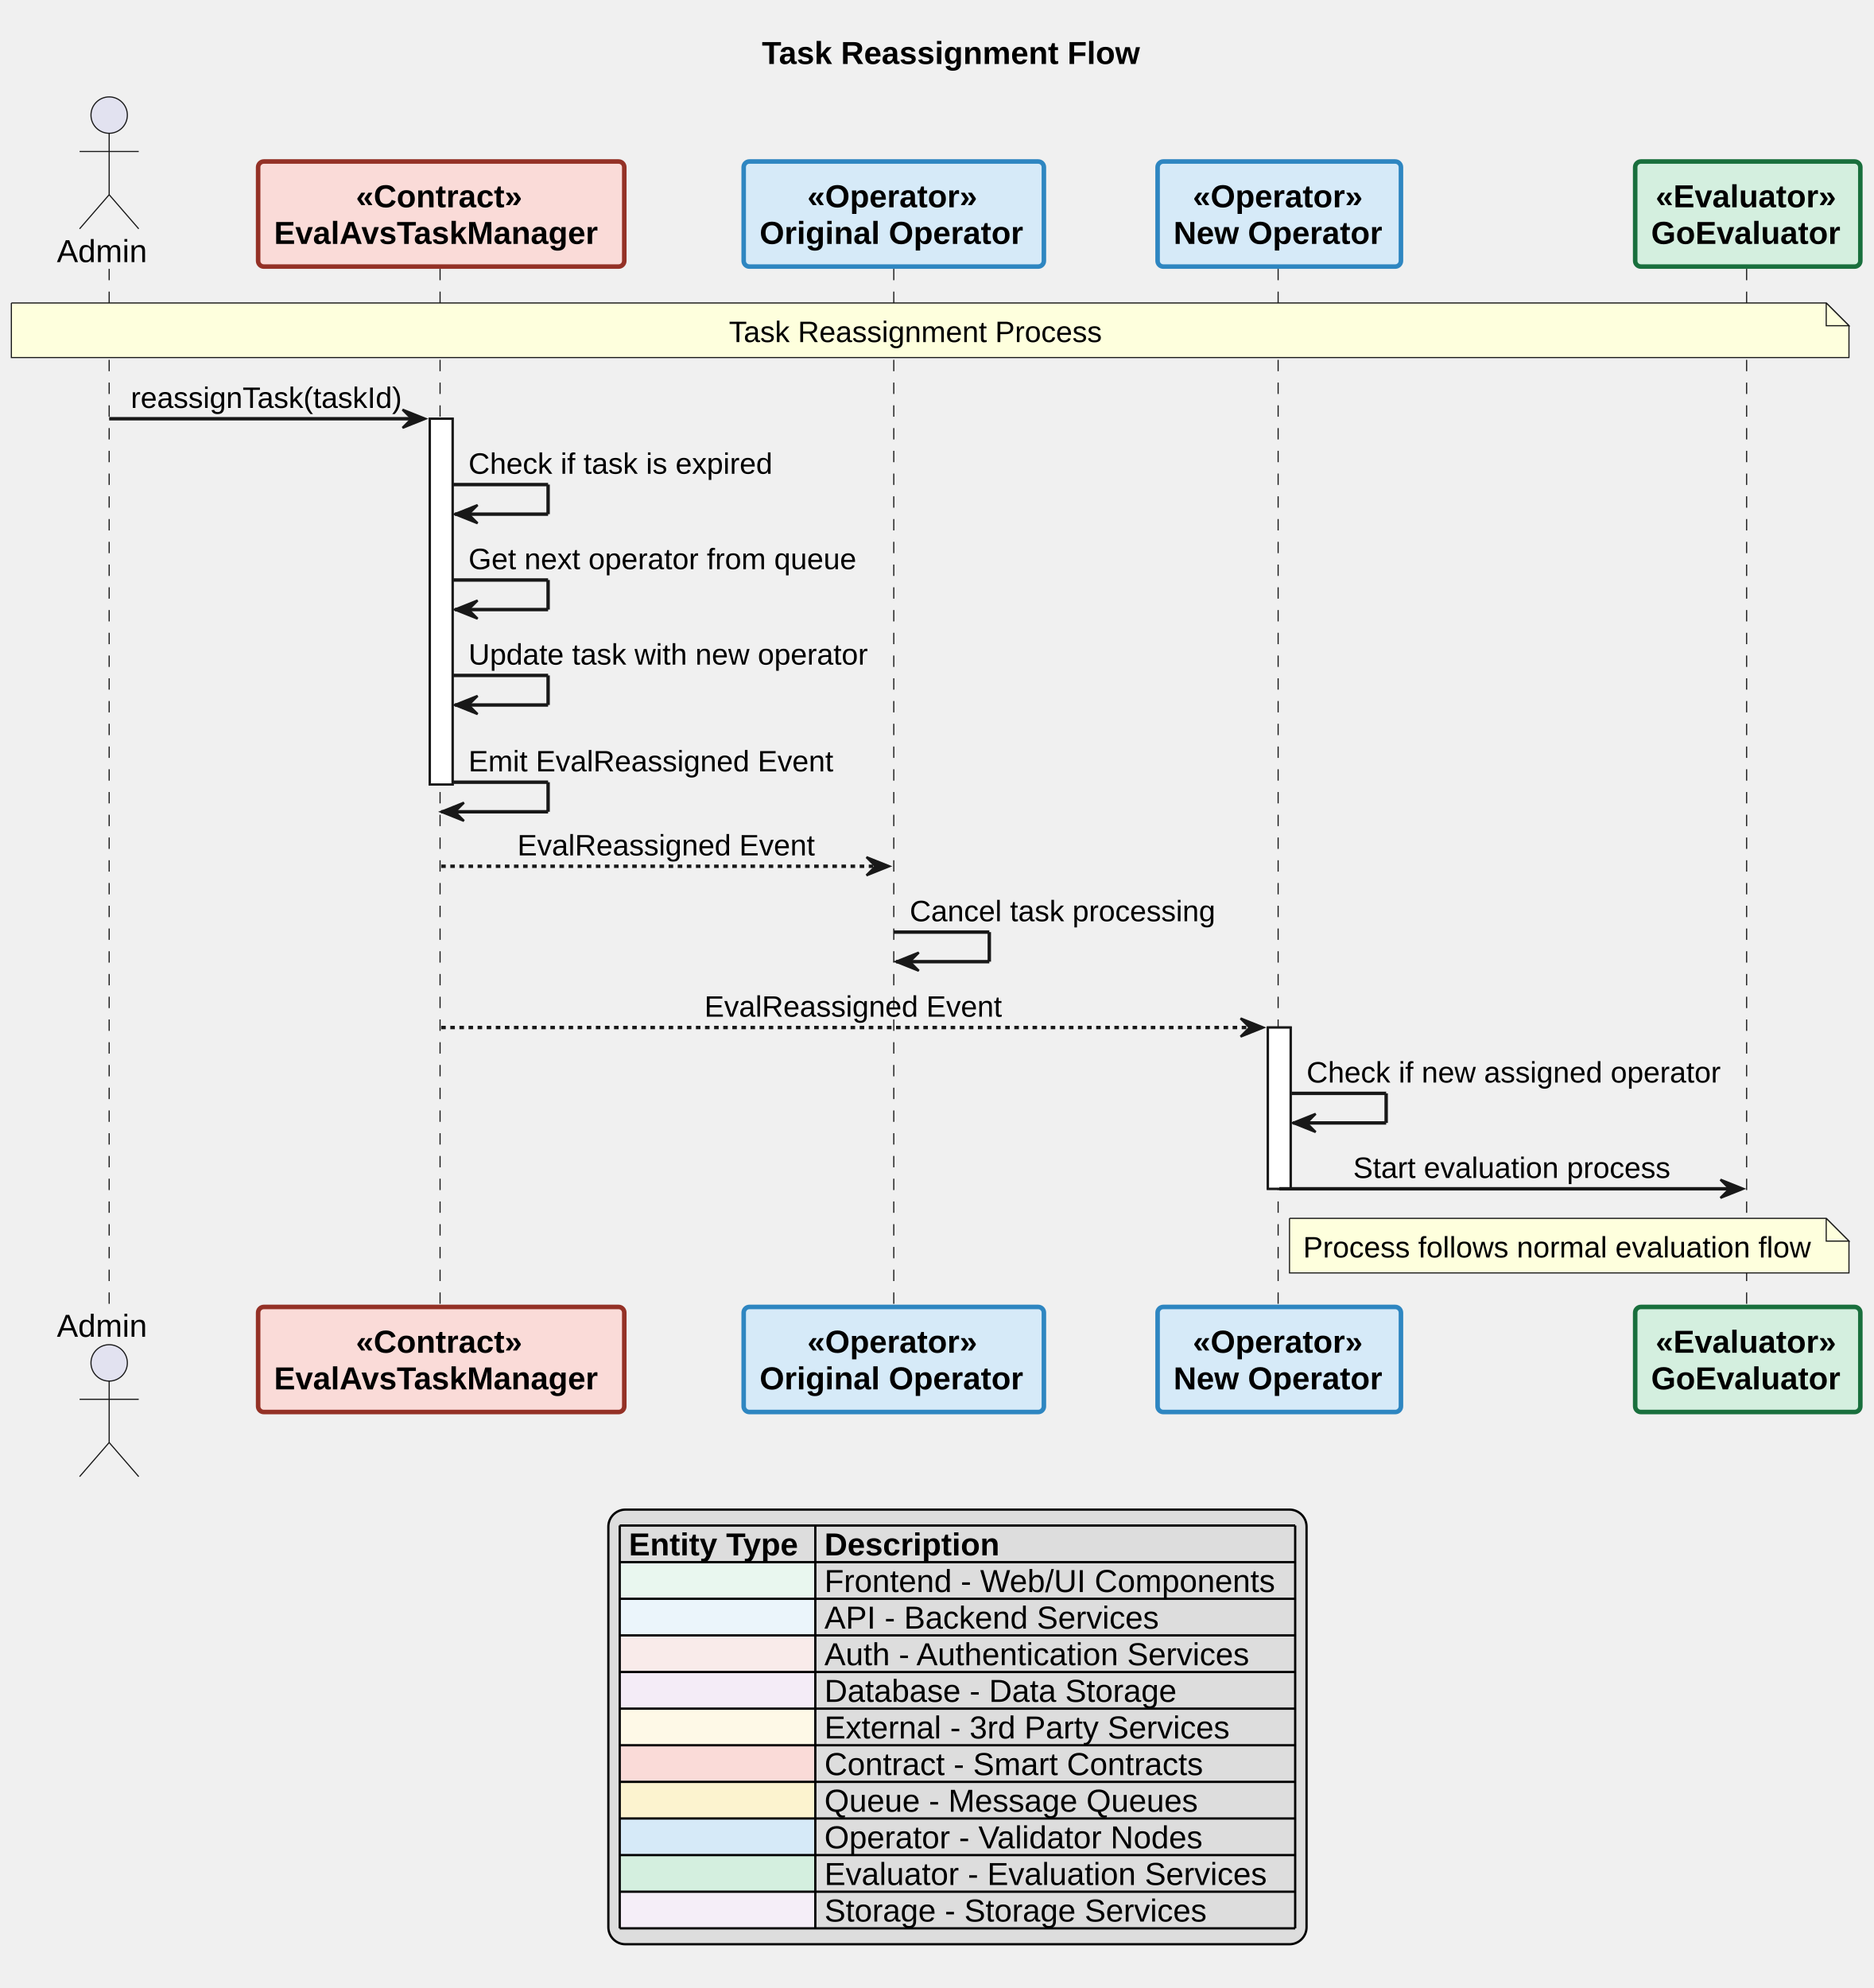
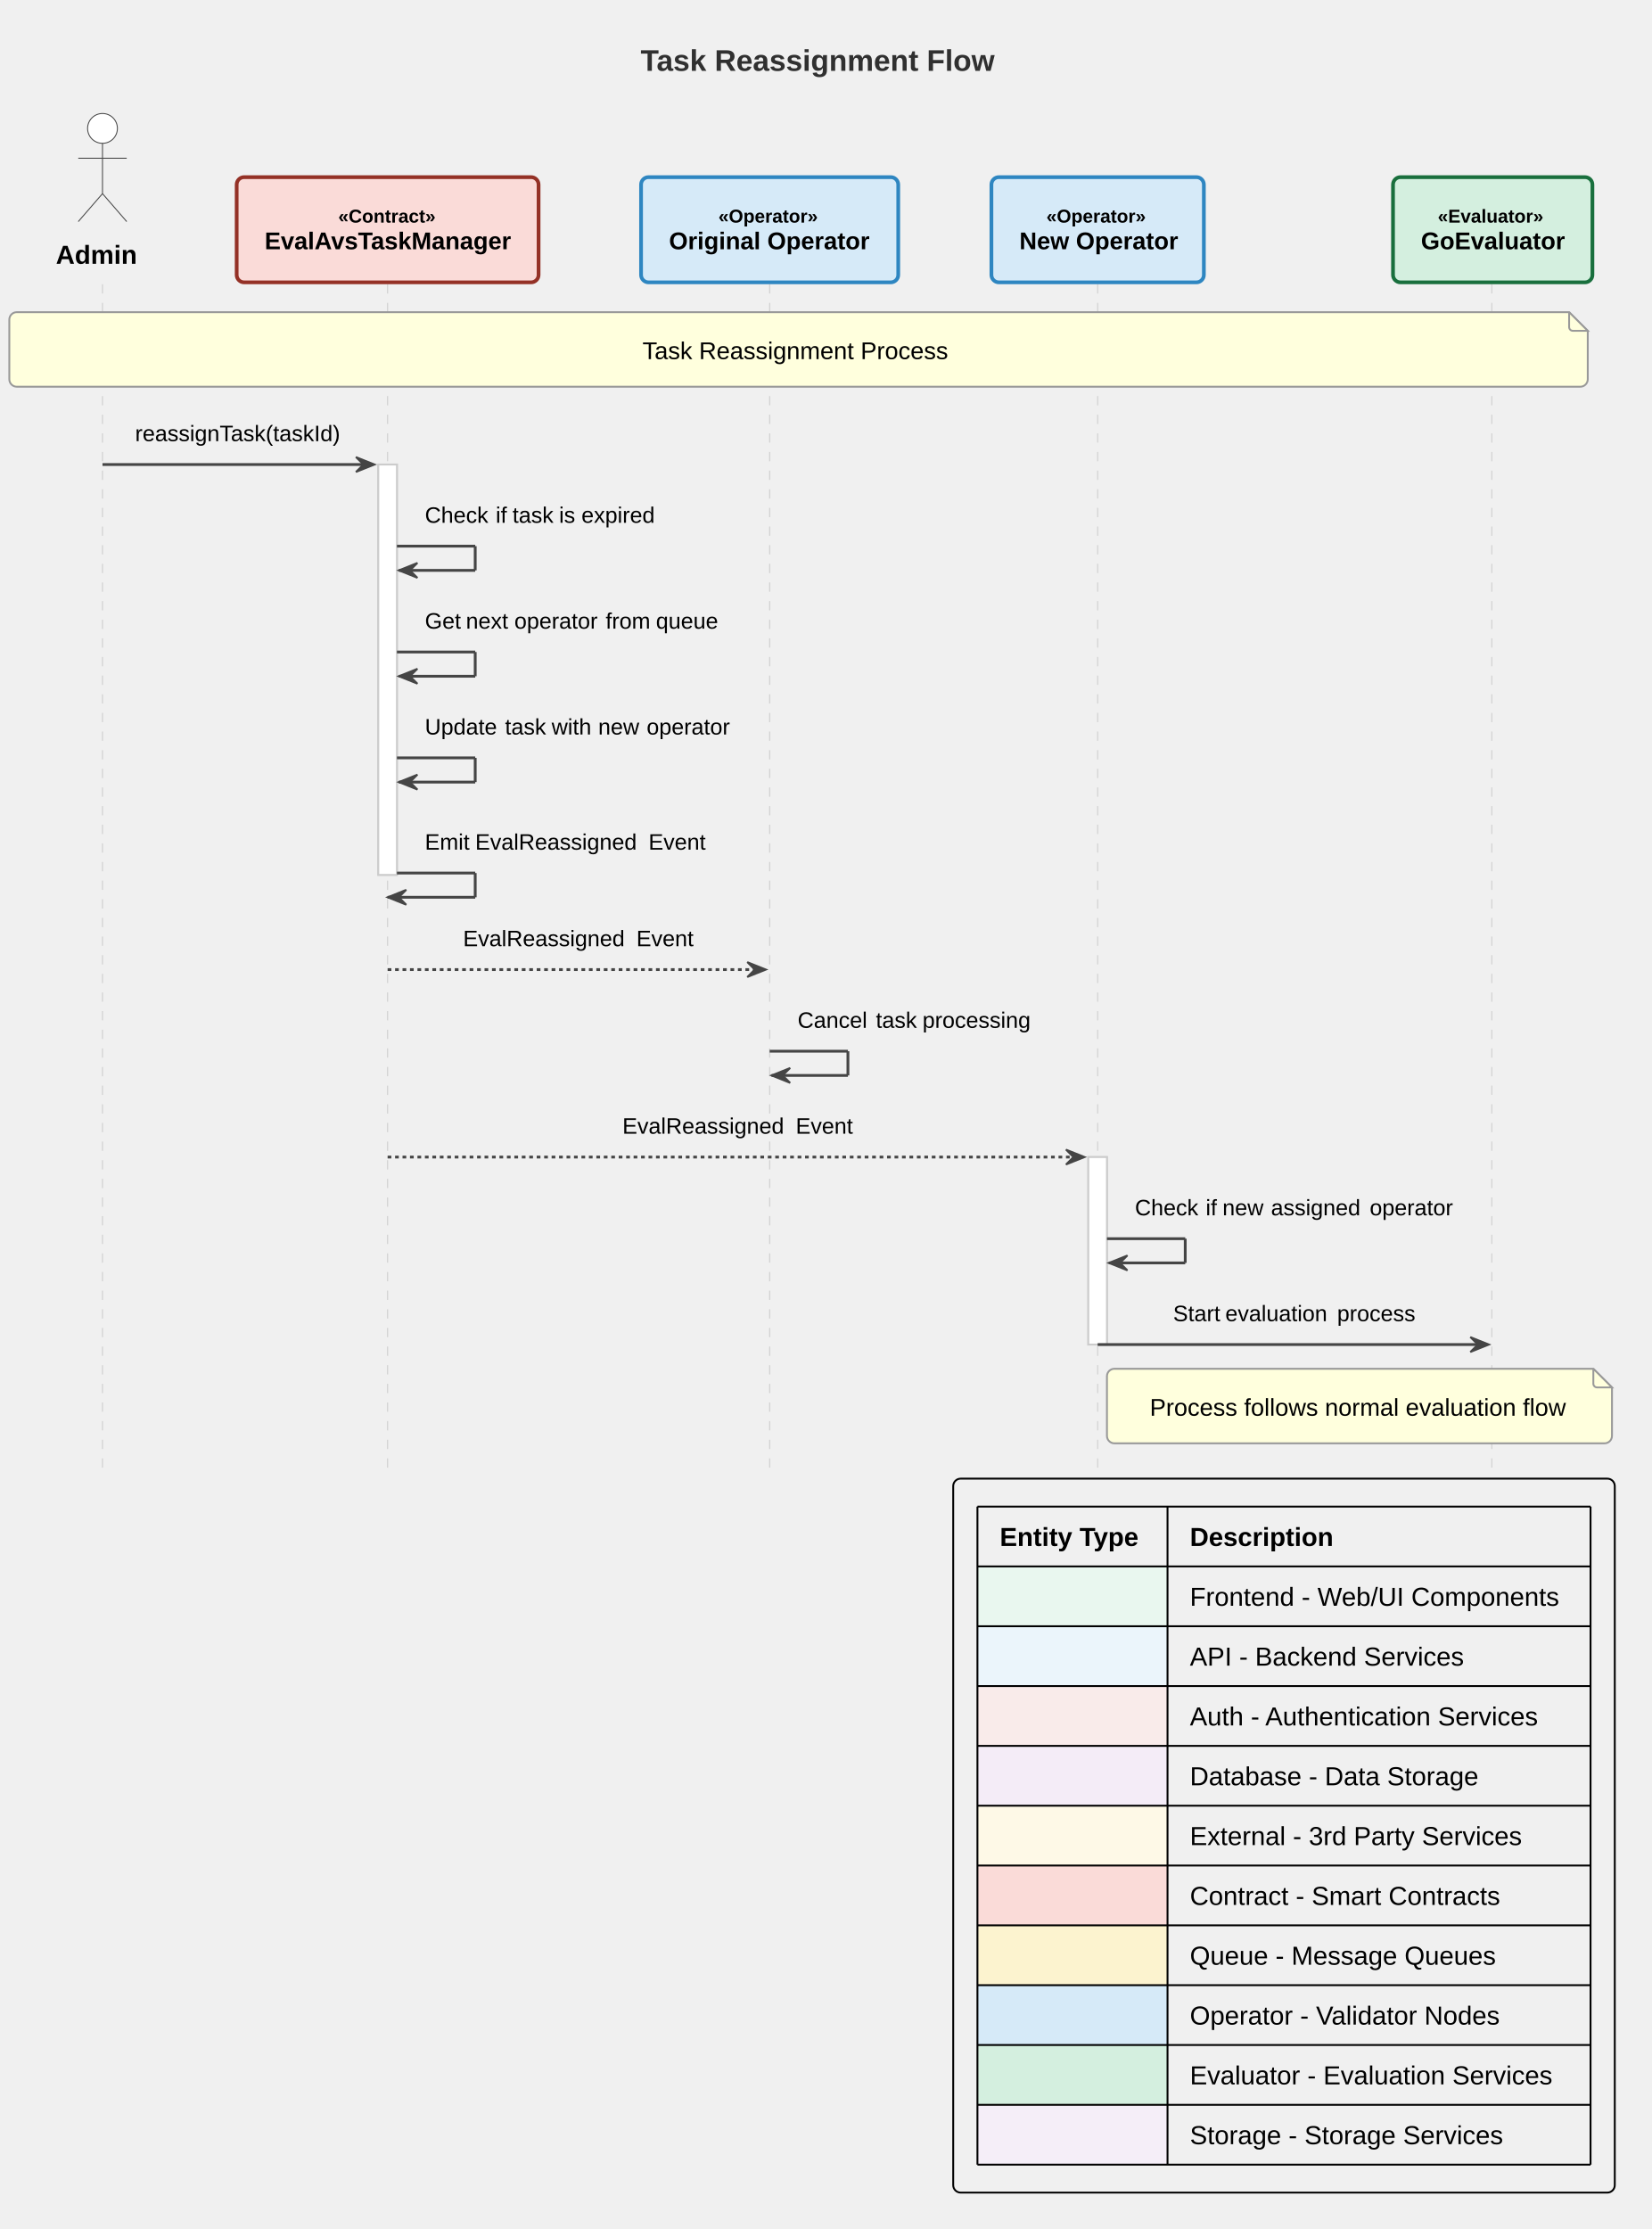
- <svg xmlns="http://www.w3.org/2000/svg" contentStyleType="text/css" height="874px" preserveAspectRatio="none" style="width:824px;height:874px;background:#FFFFFF;" version="1.1" viewBox="0 0 824 874" width="824px" zoomAndPan="magnify">
+ <svg xmlns="http://www.w3.org/2000/svg" contentStyleType="text/css" height="1196px" preserveAspectRatio="none" style="width:886px;height:1196px;background:#FFFFFF;" version="1.1" viewBox="0 0 886 1196" width="886px" zoomAndPan="magnify">
  <defs />
  <g>
-     <text fill="#000000" font-family="Arial" font-size="14" font-weight="bold" lengthAdjust="spacing" textLength="172" x="335" y="28.132">Task Reassignment Flow</text>
-     <rect fill="#FFFFFF" height="160.795" style="stroke:#181818;stroke-width:1.0;" width="10" x="189" y="184.095" />
-     <rect fill="#FFFFFF" height="70.897" style="stroke:#181818;stroke-width:1.0;" width="10" x="557.5" y="451.736" />
-     <line style="stroke:#181818;stroke-width:0.5;stroke-dasharray:5.0,5.0;" x1="48" x2="48" y1="118.197" y2="575.582" />
-     <line style="stroke:#181818;stroke-width:0.5;stroke-dasharray:5.0,5.0;" x1="193.5" x2="193.5" y1="118.197" y2="575.582" />
-     <line style="stroke:#181818;stroke-width:0.5;stroke-dasharray:5.0,5.0;" x1="393" x2="393" y1="118.197" y2="575.582" />
-     <line style="stroke:#181818;stroke-width:0.5;stroke-dasharray:5.0,5.0;" x1="562" x2="562" y1="118.197" y2="575.582" />
-     <line style="stroke:#181818;stroke-width:0.5;stroke-dasharray:5.0,5.0;" x1="768" x2="768" y1="118.197" y2="575.582" />
-     <text fill="#000000" font-family="Arial" font-size="14" lengthAdjust="spacing" textLength="40" x="25" y="115.231">Admin</text>
-     <ellipse cx="48" cy="50.599" fill="#E2E2F0" rx="8" ry="8" style="stroke:#181818;stroke-width:0.5;" />
-     <path d="M48,58.599 L48,85.599 M35,66.599 L61,66.599 M48,85.599 L35,100.599 M48,85.599 L61,100.599 " fill="none" style="stroke:#181818;stroke-width:0.5;" />
-     <text fill="#000000" font-family="Arial" font-size="14" lengthAdjust="spacing" textLength="40" x="25" y="587.714">Admin</text>
-     <ellipse cx="48" cy="599.181" fill="#E2E2F0" rx="8" ry="8" style="stroke:#181818;stroke-width:0.5;" />
-     <path d="M48,607.181 L48,634.181 M35,615.181 L61,615.181 M48,634.181 L35,649.181 M48,634.181 L61,649.181 " fill="none" style="stroke:#181818;stroke-width:0.5;" />
-     <rect fill="#FADBD8" height="46.197" rx="2.5" ry="2.5" style="stroke:#943126;stroke-width:2.0;" width="161" x="113.5" y="71" />
-     <text fill="#000000" font-family="Arial" font-size="14" font-weight="bold" lengthAdjust="spacing" textLength="75" x="156.5" y="91.132">«Contract»</text>
-     <text fill="#000000" font-family="Arial" font-size="14" font-weight="bold" lengthAdjust="spacing" textLength="147" x="120.5" y="107.231">EvalAvsTaskManager</text>
-     <rect fill="#FADBD8" height="46.197" rx="2.5" ry="2.5" style="stroke:#943126;stroke-width:2.0;" width="161" x="113.5" y="574.582" />
-     <text fill="#000000" font-family="Arial" font-size="14" font-weight="bold" lengthAdjust="spacing" textLength="75" x="156.5" y="594.714">«Contract»</text>
-     <text fill="#000000" font-family="Arial" font-size="14" font-weight="bold" lengthAdjust="spacing" textLength="147" x="120.5" y="610.812">EvalAvsTaskManager</text>
-     <rect fill="#D6EAF8" height="46.197" rx="2.5" ry="2.5" style="stroke:#2E86C1;stroke-width:2.0;" width="132" x="327" y="71" />
-     <text fill="#000000" font-family="Arial" font-size="14" font-weight="bold" lengthAdjust="spacing" textLength="76" x="355" y="91.132">«Operator»</text>
-     <text fill="#000000" font-family="Arial" font-size="14" font-weight="bold" lengthAdjust="spacing" textLength="118" x="334" y="107.231">Original Operator</text>
-     <rect fill="#D6EAF8" height="46.197" rx="2.5" ry="2.5" style="stroke:#2E86C1;stroke-width:2.0;" width="132" x="327" y="574.582" />
-     <text fill="#000000" font-family="Arial" font-size="14" font-weight="bold" lengthAdjust="spacing" textLength="76" x="355" y="594.714">«Operator»</text>
-     <text fill="#000000" font-family="Arial" font-size="14" font-weight="bold" lengthAdjust="spacing" textLength="118" x="334" y="610.812">Original Operator</text>
-     <rect fill="#D6EAF8" height="46.197" rx="2.5" ry="2.5" style="stroke:#2E86C1;stroke-width:2.0;" width="107" x="509" y="71" />
-     <text fill="#000000" font-family="Arial" font-size="14" font-weight="bold" lengthAdjust="spacing" textLength="76" x="524.5" y="91.132">«Operator»</text>
-     <text fill="#000000" font-family="Arial" font-size="14" font-weight="bold" lengthAdjust="spacing" textLength="93" x="516" y="107.231">New Operator</text>
-     <rect fill="#D6EAF8" height="46.197" rx="2.5" ry="2.5" style="stroke:#2E86C1;stroke-width:2.0;" width="107" x="509" y="574.582" />
-     <text fill="#000000" font-family="Arial" font-size="14" font-weight="bold" lengthAdjust="spacing" textLength="76" x="524.5" y="594.714">«Operator»</text>
-     <text fill="#000000" font-family="Arial" font-size="14" font-weight="bold" lengthAdjust="spacing" textLength="93" x="516" y="610.812">New Operator</text>
-     <rect fill="#D4EFDF" height="46.197" rx="2.5" ry="2.5" style="stroke:#196F3D;stroke-width:2.0;" width="99" x="719" y="71" />
-     <text fill="#000000" font-family="Arial" font-size="14" font-weight="bold" lengthAdjust="spacing" textLength="81" x="728" y="91.132">«Evaluator»</text>
-     <text fill="#000000" font-family="Arial" font-size="14" font-weight="bold" lengthAdjust="spacing" textLength="85" x="726" y="107.231">GoEvaluator</text>
-     <rect fill="#D4EFDF" height="46.197" rx="2.5" ry="2.5" style="stroke:#196F3D;stroke-width:2.0;" width="99" x="719" y="574.582" />
-     <text fill="#000000" font-family="Arial" font-size="14" font-weight="bold" lengthAdjust="spacing" textLength="81" x="728" y="594.714">«Evaluator»</text>
-     <text fill="#000000" font-family="Arial" font-size="14" font-weight="bold" lengthAdjust="spacing" textLength="85" x="726" y="610.812">GoEvaluator</text>
-     <rect fill="#FFFFFF" height="160.795" style="stroke:#181818;stroke-width:1.0;" width="10" x="189" y="184.095" />
-     <rect fill="#FFFFFF" height="70.897" style="stroke:#181818;stroke-width:1.0;" width="10" x="557.5" y="451.736" />
-     <path d="M5,133.197 L5,157.197 L813,157.197 L813,143.197 L803,133.197 L5,133.197 " fill="#FEFFDD" style="stroke:#181818;stroke-width:0.5;" />
-     <path d="M803,133.197 L803,143.197 L813,143.197 L803,133.197 " fill="#FEFFDD" style="stroke:#181818;stroke-width:0.5;" />
-     <text fill="#000000" font-family="Arial" font-size="13" lengthAdjust="spacing" textLength="168" x="320.5" y="150.391">Task Reassignment Process</text>
-     <polygon fill="#181818" points="177,180.095,187,184.095,177,188.095,181,184.095" style="stroke:#181818;stroke-width:1.0;" />
-     <line style="stroke:#181818;stroke-width:1.5;" x1="48" x2="183" y1="184.095" y2="184.095" />
-     <text fill="#000000" font-family="Arial" font-size="13" lengthAdjust="spacing" textLength="122" x="57.5" y="179.34">reassignTask(taskId)</text>
-     <line style="stroke:#181818;stroke-width:1.5;" x1="199" x2="241" y1="213.043" y2="213.043" />
-     <line style="stroke:#181818;stroke-width:1.5;" x1="241" x2="241" y1="213.043" y2="226.043" />
-     <line style="stroke:#181818;stroke-width:1.5;" x1="200" x2="241" y1="226.043" y2="226.043" />
-     <polygon fill="#181818" points="210,222.043,200,226.043,210,230.043,206,226.043" style="stroke:#181818;stroke-width:1.0;" />
-     <text fill="#000000" font-family="Arial" font-size="13" lengthAdjust="spacing" textLength="137" x="206" y="208.289">Check if task is expired</text>
-     <line style="stroke:#181818;stroke-width:1.5;" x1="199" x2="241" y1="254.992" y2="254.992" />
-     <line style="stroke:#181818;stroke-width:1.5;" x1="241" x2="241" y1="254.992" y2="267.992" />
-     <line style="stroke:#181818;stroke-width:1.5;" x1="200" x2="241" y1="267.992" y2="267.992" />
-     <polygon fill="#181818" points="210,263.992,200,267.992,210,271.992,206,267.992" style="stroke:#181818;stroke-width:1.0;" />
-     <text fill="#000000" font-family="Arial" font-size="13" lengthAdjust="spacing" textLength="170" x="206" y="250.237">Get next operator from queue</text>
-     <line style="stroke:#181818;stroke-width:1.5;" x1="199" x2="241" y1="296.941" y2="296.941" />
-     <line style="stroke:#181818;stroke-width:1.5;" x1="241" x2="241" y1="296.941" y2="309.941" />
-     <line style="stroke:#181818;stroke-width:1.5;" x1="200" x2="241" y1="309.941" y2="309.941" />
-     <polygon fill="#181818" points="210,305.941,200,309.941,210,313.941,206,309.941" style="stroke:#181818;stroke-width:1.0;" />
-     <text fill="#000000" font-family="Arial" font-size="13" lengthAdjust="spacing" textLength="175" x="206" y="292.186">Update task with new operator</text>
-     <line style="stroke:#181818;stroke-width:1.5;" x1="199" x2="241" y1="343.89" y2="343.89" />
-     <line style="stroke:#181818;stroke-width:1.5;" x1="241" x2="241" y1="343.89" y2="356.89" />
-     <line style="stroke:#181818;stroke-width:1.5;" x1="194" x2="241" y1="356.89" y2="356.89" />
-     <polygon fill="#181818" points="204,352.89,194,356.89,204,360.89,200,356.89" style="stroke:#181818;stroke-width:1.0;" />
-     <text fill="#000000" font-family="Arial" font-size="13" lengthAdjust="spacing" textLength="163" x="206" y="339.135">Emit EvalReassigned Event</text>
-     <polygon fill="#181818" points="381,376.838,391,380.838,381,384.838,385,380.838" style="stroke:#181818;stroke-width:1.0;" />
-     <line style="stroke:#181818;stroke-width:1.5;stroke-dasharray:2.0,2.0;" x1="194" x2="387" y1="380.838" y2="380.838" />
-     <text fill="#000000" font-family="Arial" font-size="13" lengthAdjust="spacing" textLength="132" x="227.5" y="376.084">EvalReassigned Event</text>
-     <line style="stroke:#181818;stroke-width:1.5;" x1="393" x2="435" y1="409.787" y2="409.787" />
-     <line style="stroke:#181818;stroke-width:1.5;" x1="435" x2="435" y1="409.787" y2="422.787" />
-     <line style="stroke:#181818;stroke-width:1.5;" x1="394" x2="435" y1="422.787" y2="422.787" />
-     <polygon fill="#181818" points="404,418.787,394,422.787,404,426.787,400,422.787" style="stroke:#181818;stroke-width:1.0;" />
-     <text fill="#000000" font-family="Arial" font-size="13" lengthAdjust="spacing" textLength="136" x="400" y="405.032">Cancel task processing</text>
-     <polygon fill="#181818" points="545.5,447.736,555.5,451.736,545.5,455.736,549.5,451.736" style="stroke:#181818;stroke-width:1.0;" />
-     <line style="stroke:#181818;stroke-width:1.5;stroke-dasharray:2.0,2.0;" x1="194" x2="551.5" y1="451.736" y2="451.736" />
-     <text fill="#000000" font-family="Arial" font-size="13" lengthAdjust="spacing" textLength="132" x="309.75" y="446.981">EvalReassigned Event</text>
-     <line style="stroke:#181818;stroke-width:1.5;" x1="567.5" x2="609.5" y1="480.685" y2="480.685" />
-     <line style="stroke:#181818;stroke-width:1.5;" x1="609.5" x2="609.5" y1="480.685" y2="493.685" />
-     <line style="stroke:#181818;stroke-width:1.5;" x1="568.5" x2="609.5" y1="493.685" y2="493.685" />
-     <polygon fill="#181818" points="578.5,489.685,568.5,493.685,578.5,497.685,574.5,493.685" style="stroke:#181818;stroke-width:1.0;" />
-     <text fill="#000000" font-family="Arial" font-size="13" lengthAdjust="spacing" textLength="182" x="574.5" y="475.93">Check if new assigned operator</text>
-     <polygon fill="#181818" points="756.5,518.633,766.5,522.633,756.5,526.633,760.5,522.633" style="stroke:#181818;stroke-width:1.0;" />
-     <line style="stroke:#181818;stroke-width:1.5;" x1="562.5" x2="762.5" y1="522.633" y2="522.633" />
-     <text fill="#000000" font-family="Arial" font-size="13" lengthAdjust="spacing" textLength="141" x="595" y="517.878">Start evaluation process</text>
-     <path d="M567,535.633 L567,559.633 L813,559.633 L813,545.633 L803,535.633 L567,535.633 " fill="#FEFFDD" style="stroke:#181818;stroke-width:0.5;" />
-     <path d="M803,535.633 L803,545.633 L813,545.633 L803,535.633 " fill="#FEFFDD" style="stroke:#181818;stroke-width:0.5;" />
-     <text fill="#000000" font-family="Arial" font-size="13" lengthAdjust="spacing" textLength="225" x="573" y="552.827">Process follows normal evaluation flow</text>
-     <rect fill="#DDDDDD" height="191.085" id="_legend" rx="7.5" ry="7.5" style="stroke:#000000;stroke-width:1.0;" width="307" x="267.5" y="663.681" />
-     <text fill="#000000" font-family="Arial" font-size="14" font-weight="bold" lengthAdjust="spacing" textLength="78" x="276.5" y="683.812">Entity Type</text>
-     <text fill="#000000" font-family="Arial" font-size="14" font-weight="bold" lengthAdjust="spacing" textLength="79" x="362.5" y="683.812">Description</text>
-     <rect fill="#E9F7EF" height="16.099" style="stroke:none;stroke-width:1.0;" width="86" x="272.5" y="686.779" />
-     <text fill="#000000" font-family="Arial" font-size="14" lengthAdjust="spacing" textLength="4" x="272.5" y="699.911"> </text>
-     <text fill="#000000" font-family="Arial" font-size="14" lengthAdjust="spacing" textLength="203" x="362.5" y="699.911">Frontend - Web/UI Components</text>
-     <rect fill="#EBF5FB" height="16.099" style="stroke:none;stroke-width:1.0;" width="86" x="272.5" y="702.878" />
-     <text fill="#000000" font-family="Arial" font-size="14" lengthAdjust="spacing" textLength="4" x="272.5" y="716.01"> </text>
-     <text fill="#000000" font-family="Arial" font-size="14" lengthAdjust="spacing" textLength="148" x="362.5" y="716.01">API - Backend Services</text>
-     <rect fill="#F9EBEA" height="16.099" style="stroke:none;stroke-width:1.0;" width="86" x="272.5" y="718.977" />
-     <text fill="#000000" font-family="Arial" font-size="14" lengthAdjust="spacing" textLength="4" x="272.5" y="732.108"> </text>
-     <text fill="#000000" font-family="Arial" font-size="14" lengthAdjust="spacing" textLength="190" x="362.5" y="732.108">Auth - Authentication Services</text>
-     <rect fill="#F4ECF7" height="16.099" style="stroke:none;stroke-width:1.0;" width="86" x="272.5" y="735.075" />
-     <text fill="#000000" font-family="Arial" font-size="14" lengthAdjust="spacing" textLength="4" x="272.5" y="748.207"> </text>
-     <text fill="#000000" font-family="Arial" font-size="14" lengthAdjust="spacing" textLength="158" x="362.5" y="748.207">Database - Data Storage</text>
-     <rect fill="#FEF9E7" height="16.099" style="stroke:none;stroke-width:1.0;" width="86" x="272.5" y="751.174" />
-     <text fill="#000000" font-family="Arial" font-size="14" lengthAdjust="spacing" textLength="4" x="272.5" y="764.306"> </text>
-     <text fill="#000000" font-family="Arial" font-size="14" lengthAdjust="spacing" textLength="181" x="362.5" y="764.306">External - 3rd Party Services</text>
-     <rect fill="#FADBD8" height="16.099" style="stroke:none;stroke-width:1.0;" width="86" x="272.5" y="767.273" />
-     <text fill="#000000" font-family="Arial" font-size="14" lengthAdjust="spacing" textLength="4" x="272.5" y="780.404"> </text>
-     <text fill="#000000" font-family="Arial" font-size="14" lengthAdjust="spacing" textLength="170" x="362.5" y="780.404">Contract - Smart Contracts</text>
-     <rect fill="#FCF3CF" height="16.099" style="stroke:none;stroke-width:1.0;" width="86" x="272.5" y="783.371" />
-     <text fill="#000000" font-family="Arial" font-size="14" lengthAdjust="spacing" textLength="4" x="272.5" y="796.503"> </text>
-     <text fill="#000000" font-family="Arial" font-size="14" lengthAdjust="spacing" textLength="168" x="362.5" y="796.503">Queue - Message Queues</text>
-     <rect fill="#D6EAF8" height="16.099" style="stroke:none;stroke-width:1.0;" width="86" x="272.5" y="799.47" />
-     <text fill="#000000" font-family="Arial" font-size="14" lengthAdjust="spacing" textLength="4" x="272.5" y="812.602"> </text>
-     <text fill="#000000" font-family="Arial" font-size="14" lengthAdjust="spacing" textLength="171" x="362.5" y="812.602">Operator - Validator Nodes</text>
-     <rect fill="#D4EFDF" height="16.099" style="stroke:none;stroke-width:1.0;" width="86" x="272.5" y="815.568" />
-     <text fill="#000000" font-family="Arial" font-size="14" lengthAdjust="spacing" textLength="4" x="272.5" y="828.7"> </text>
-     <text fill="#000000" font-family="Arial" font-size="14" lengthAdjust="spacing" textLength="197" x="362.5" y="828.7">Evaluator - Evaluation Services</text>
-     <rect fill="#F5EEF8" height="16.099" style="stroke:none;stroke-width:1.0;" width="86" x="272.5" y="831.667" />
-     <text fill="#000000" font-family="Arial" font-size="14" lengthAdjust="spacing" textLength="4" x="272.5" y="844.799"> </text>
-     <text fill="#000000" font-family="Arial" font-size="14" lengthAdjust="spacing" textLength="171" x="362.5" y="844.799">Storage - Storage Services</text>
-     <line style="stroke:#000000;stroke-width:1.0;" x1="272.5" x2="569.5" y1="670.681" y2="670.681" />
-     <line style="stroke:#000000;stroke-width:1.0;" x1="272.5" x2="569.5" y1="686.779" y2="686.779" />
-     <line style="stroke:#000000;stroke-width:1.0;" x1="272.5" x2="569.5" y1="702.878" y2="702.878" />
-     <line style="stroke:#000000;stroke-width:1.0;" x1="272.5" x2="569.5" y1="718.977" y2="718.977" />
-     <line style="stroke:#000000;stroke-width:1.0;" x1="272.5" x2="569.5" y1="735.075" y2="735.075" />
-     <line style="stroke:#000000;stroke-width:1.0;" x1="272.5" x2="569.5" y1="751.174" y2="751.174" />
-     <line style="stroke:#000000;stroke-width:1.0;" x1="272.5" x2="569.5" y1="767.273" y2="767.273" />
-     <line style="stroke:#000000;stroke-width:1.0;" x1="272.5" x2="569.5" y1="783.371" y2="783.371" />
-     <line style="stroke:#000000;stroke-width:1.0;" x1="272.5" x2="569.5" y1="799.47" y2="799.47" />
-     <line style="stroke:#000000;stroke-width:1.0;" x1="272.5" x2="569.5" y1="815.568" y2="815.568" />
-     <line style="stroke:#000000;stroke-width:1.0;" x1="272.5" x2="569.5" y1="831.667" y2="831.667" />
-     <line style="stroke:#000000;stroke-width:1.0;" x1="272.5" x2="569.5" y1="847.766" y2="847.766" />
-     <line style="stroke:#000000;stroke-width:1.0;" x1="272.5" x2="272.5" y1="670.681" y2="847.766" />
-     <line style="stroke:#000000;stroke-width:1.0;" x1="358.5" x2="358.5" y1="670.681" y2="847.766" />
-     <line style="stroke:#000000;stroke-width:1.0;" x1="569.5" x2="569.5" y1="670.681" y2="847.766" />
+     <text fill="#303030" font-family="Arial" font-size="16" font-weight="bold" lengthAdjust="spacing" textLength="191" x="343.75" y="38.008">Task Reassignment Flow</text>
+     <rect fill="#FFFFFF" height="220.195" style="stroke:#CCCCCC;stroke-width:1.0;" width="10" x="203" y="249.245" />
+     <rect fill="#FFFFFF" height="100.598" style="stroke:#CCCCCC;stroke-width:1.0;" width="10" x="584" y="620.836" />
+     <line style="stroke:#CCCCCC;stroke-width:0.5;stroke-dasharray:5.0,5.0;" x1="55" x2="55" y1="152.497" y2="790.383" />
+     <line style="stroke:#CCCCCC;stroke-width:0.5;stroke-dasharray:5.0,5.0;" x1="208" x2="208" y1="152.497" y2="790.383" />
+     <line style="stroke:#CCCCCC;stroke-width:0.5;stroke-dasharray:5.0,5.0;" x1="413" x2="413" y1="152.497" y2="790.383" />
+     <line style="stroke:#CCCCCC;stroke-width:0.5;stroke-dasharray:5.0,5.0;" x1="589" x2="589" y1="152.497" y2="790.383" />
+     <line style="stroke:#CCCCCC;stroke-width:0.5;stroke-dasharray:5.0,5.0;" x1="800.5" x2="800.5" y1="152.497" y2="790.383" />
+     <text fill="#000000" font-family="Arial" font-size="14" font-weight="bold" lengthAdjust="spacing" textLength="44" x="30" y="141.53">Admin</text>
+     <ellipse cx="55" cy="68.898" fill="#FFFFFF" rx="8" ry="8" style="stroke:#454545;stroke-width:0.5;" />
+     <path d="M55,76.898 L55,103.898 M42,84.898 L68,84.898 M55,103.898 L42,118.898 M55,103.898 L68,118.898 " fill="none" style="stroke:#454545;stroke-width:0.5;" />
+     <rect fill="#FADBD8" height="56.448" rx="4" ry="4" style="stroke:#943126;stroke-width:2.0;" width="162" x="127" y="95.049" />
+     <text fill="#000000" font-family="Arial" font-size="10" font-weight="bold" lengthAdjust="spacing" textLength="53" x="181.5" y="119.429">«Contract»</text>
+     <text fill="#000000" font-family="Arial" font-size="13" font-weight="bold" lengthAdjust="spacing" textLength="132" x="142" y="133.742">EvalAvsTaskManager</text>
+     <rect fill="#D6EAF8" height="56.448" rx="4" ry="4" style="stroke:#2E86C1;stroke-width:2.0;" width="138" x="344" y="95.049" />
+     <text fill="#000000" font-family="Arial" font-size="10" font-weight="bold" lengthAdjust="spacing" textLength="55" x="385.5" y="119.429">«Operator»</text>
+     <text fill="#000000" font-family="Arial" font-size="13" font-weight="bold" lengthAdjust="spacing" textLength="108" x="359" y="133.742">Original Operator</text>
+     <rect fill="#D6EAF8" height="56.448" rx="4" ry="4" style="stroke:#2E86C1;stroke-width:2.0;" width="114" x="532" y="95.049" />
+     <text fill="#000000" font-family="Arial" font-size="10" font-weight="bold" lengthAdjust="spacing" textLength="55" x="561.5" y="119.429">«Operator»</text>
+     <text fill="#000000" font-family="Arial" font-size="13" font-weight="bold" lengthAdjust="spacing" textLength="84" x="547" y="133.742">New Operator</text>
+     <rect fill="#D4EFDF" height="56.448" rx="4" ry="4" style="stroke:#196F3D;stroke-width:2.0;" width="107" x="747.5" y="95.049" />
+     <text fill="#000000" font-family="Arial" font-size="10" font-weight="bold" lengthAdjust="spacing" textLength="59" x="771.5" y="119.429">«Evaluator»</text>
+     <text fill="#000000" font-family="Arial" font-size="13" font-weight="bold" lengthAdjust="spacing" textLength="77" x="762.5" y="133.742">GoEvaluator</text>
+     <rect fill="#FFFFFF" height="220.195" style="stroke:#CCCCCC;stroke-width:1.0;" width="10" x="203" y="249.245" />
+     <rect fill="#FFFFFF" height="100.598" style="stroke:#CCCCCC;stroke-width:1.0;" width="10" x="584" y="620.836" />
+     <path d="M5,171.497 L5,203.497 A4,4 0 0 0 9,207.497 L848,207.497 A4,4 0 0 0 852,203.497 L852,177.497 L842,167.497 L9,167.497 A4,4 0 0 0 5,171.497 " fill="#FFFFDD" style="stroke:#999999;stroke-width:1.0;" />
+     <path d="M842,167.497 L842,175.497 A2,2 0 0 0 844,177.497 L852,177.497 L842,167.497 " fill="#FFFFDD" style="stroke:#999999;stroke-width:1.0;" />
+     <text fill="#000000" font-family="Arial" font-size="13" lengthAdjust="spacing" textLength="168" x="344.75" y="192.691">Task Reassignment Process</text>
+     <polygon fill="#454545" points="191,245.245,201,249.245,191,253.245,195,249.245" style="stroke:#454545;stroke-width:1.0;" />
+     <line style="stroke:#454545;stroke-width:1.5;" x1="55" x2="197" y1="249.245" y2="249.245" />
+     <text fill="#000000" font-family="Arial" font-size="12" lengthAdjust="spacing" textLength="113" x="72.5" y="236.702">reassignTask(taskId)</text>
+     <line style="stroke:#454545;stroke-width:1.5;" x1="213" x2="255" y1="293.043" y2="293.043" />
+     <line style="stroke:#454545;stroke-width:1.5;" x1="255" x2="255" y1="293.043" y2="306.043" />
+     <line style="stroke:#454545;stroke-width:1.5;" x1="214" x2="255" y1="306.043" y2="306.043" />
+     <polygon fill="#454545" points="224,302.043,214,306.043,224,310.043,220,306.043" style="stroke:#454545;stroke-width:1.0;" />
+     <text fill="#000000" font-family="Arial" font-size="12" lengthAdjust="spacing" textLength="35" x="228" y="280.5">Check</text>
+     <text fill="#000000" font-family="Arial" font-size="12" lengthAdjust="spacing" textLength="3" x="263" y="280.5"> </text>
+     <text fill="#000000" font-family="Arial" font-size="12" lengthAdjust="spacing" textLength="6" x="266" y="280.5">if</text>
+     <text fill="#000000" font-family="Arial" font-size="12" lengthAdjust="spacing" textLength="3" x="272" y="280.5"> </text>
+     <text fill="#000000" font-family="Arial" font-size="12" lengthAdjust="spacing" textLength="22" x="275" y="280.5">task</text>
+     <text fill="#000000" font-family="Arial" font-size="12" lengthAdjust="spacing" textLength="3" x="297" y="280.5"> </text>
+     <text fill="#000000" font-family="Arial" font-size="12" lengthAdjust="spacing" textLength="9" x="300" y="280.5">is</text>
+     <text fill="#000000" font-family="Arial" font-size="12" lengthAdjust="spacing" textLength="3" x="309" y="280.5"> </text>
+     <text fill="#000000" font-family="Arial" font-size="12" lengthAdjust="spacing" textLength="41" x="312" y="280.5">expired</text>
+     <line style="stroke:#454545;stroke-width:1.5;" x1="213" x2="255" y1="349.842" y2="349.842" />
+     <line style="stroke:#454545;stroke-width:1.5;" x1="255" x2="255" y1="349.842" y2="362.842" />
+     <line style="stroke:#454545;stroke-width:1.5;" x1="214" x2="255" y1="362.842" y2="362.842" />
+     <polygon fill="#454545" points="224,358.842,214,362.842,224,366.842,220,362.842" style="stroke:#454545;stroke-width:1.0;" />
+     <text fill="#000000" font-family="Arial" font-size="12" lengthAdjust="spacing" textLength="19" x="228" y="337.299">Get</text>
+     <text fill="#000000" font-family="Arial" font-size="12" lengthAdjust="spacing" textLength="3" x="247" y="337.299"> </text>
+     <text fill="#000000" font-family="Arial" font-size="12" lengthAdjust="spacing" textLength="23" x="250" y="337.299">next</text>
+     <text fill="#000000" font-family="Arial" font-size="12" lengthAdjust="spacing" textLength="3" x="273" y="337.299"> </text>
+     <text fill="#000000" font-family="Arial" font-size="12" lengthAdjust="spacing" textLength="46" x="276" y="337.299">operator</text>
+     <text fill="#000000" font-family="Arial" font-size="12" lengthAdjust="spacing" textLength="3" x="322" y="337.299"> </text>
+     <text fill="#000000" font-family="Arial" font-size="12" lengthAdjust="spacing" textLength="24" x="325" y="337.299">from</text>
+     <text fill="#000000" font-family="Arial" font-size="12" lengthAdjust="spacing" textLength="3" x="349" y="337.299"> </text>
+     <text fill="#000000" font-family="Arial" font-size="12" lengthAdjust="spacing" textLength="35" x="352" y="337.299">queue</text>
+     <line style="stroke:#454545;stroke-width:1.5;" x1="213" x2="255" y1="406.641" y2="406.641" />
+     <line style="stroke:#454545;stroke-width:1.5;" x1="255" x2="255" y1="406.641" y2="419.641" />
+     <line style="stroke:#454545;stroke-width:1.5;" x1="214" x2="255" y1="419.641" y2="419.641" />
+     <polygon fill="#454545" points="224,415.641,214,419.641,224,423.641,220,419.641" style="stroke:#454545;stroke-width:1.0;" />
+     <text fill="#000000" font-family="Arial" font-size="12" lengthAdjust="spacing" textLength="40" x="228" y="394.098">Update</text>
+     <text fill="#000000" font-family="Arial" font-size="12" lengthAdjust="spacing" textLength="3" x="268" y="394.098"> </text>
+     <text fill="#000000" font-family="Arial" font-size="12" lengthAdjust="spacing" textLength="22" x="271" y="394.098">task</text>
+     <text fill="#000000" font-family="Arial" font-size="12" lengthAdjust="spacing" textLength="3" x="293" y="394.098"> </text>
+     <text fill="#000000" font-family="Arial" font-size="12" lengthAdjust="spacing" textLength="22" x="296" y="394.098">with</text>
+     <text fill="#000000" font-family="Arial" font-size="12" lengthAdjust="spacing" textLength="3" x="318" y="394.098"> </text>
+     <text fill="#000000" font-family="Arial" font-size="12" lengthAdjust="spacing" textLength="23" x="321" y="394.098">new</text>
+     <text fill="#000000" font-family="Arial" font-size="12" lengthAdjust="spacing" textLength="3" x="344" y="394.098"> </text>
+     <text fill="#000000" font-family="Arial" font-size="12" lengthAdjust="spacing" textLength="46" x="347" y="394.098">operator</text>
+     <line style="stroke:#454545;stroke-width:1.5;" x1="213" x2="255" y1="468.44" y2="468.44" />
+     <line style="stroke:#454545;stroke-width:1.5;" x1="255" x2="255" y1="468.44" y2="481.44" />
+     <line style="stroke:#454545;stroke-width:1.5;" x1="208" x2="255" y1="481.44" y2="481.44" />
+     <polygon fill="#454545" points="218,477.44,208,481.44,218,485.44,214,481.44" style="stroke:#454545;stroke-width:1.0;" />
+     <text fill="#000000" font-family="Arial" font-size="12" lengthAdjust="spacing" textLength="24" x="228" y="455.897">Emit</text>
+     <text fill="#000000" font-family="Arial" font-size="12" lengthAdjust="spacing" textLength="3" x="252" y="455.897"> </text>
+     <text fill="#000000" font-family="Arial" font-size="12" lengthAdjust="spacing" textLength="90" x="255" y="455.897">EvalReassigned</text>
+     <text fill="#000000" font-family="Arial" font-size="12" lengthAdjust="spacing" textLength="3" x="345" y="455.897"> </text>
+     <text fill="#000000" font-family="Arial" font-size="12" lengthAdjust="spacing" textLength="31" x="348" y="455.897">Event</text>
+     <polygon fill="#454545" points="401,516.239,411,520.239,401,524.239,405,520.239" style="stroke:#454545;stroke-width:1.0;" />
+     <line style="stroke:#454545;stroke-width:1.5;stroke-dasharray:2.0,2.0;" x1="208" x2="407" y1="520.239" y2="520.239" />
+     <text fill="#000000" font-family="Arial" font-size="12" lengthAdjust="spacing" textLength="90" x="248.5" y="507.696">EvalReassigned</text>
+     <text fill="#000000" font-family="Arial" font-size="12" lengthAdjust="spacing" textLength="3" x="338.5" y="507.696"> </text>
+     <text fill="#000000" font-family="Arial" font-size="12" lengthAdjust="spacing" textLength="31" x="341.5" y="507.696">Event</text>
+     <line style="stroke:#454545;stroke-width:1.5;" x1="413" x2="455" y1="564.038" y2="564.038" />
+     <line style="stroke:#454545;stroke-width:1.5;" x1="455" x2="455" y1="564.038" y2="577.038" />
+     <line style="stroke:#454545;stroke-width:1.5;" x1="414" x2="455" y1="577.038" y2="577.038" />
+     <polygon fill="#454545" points="424,573.038,414,577.038,424,581.038,420,577.038" style="stroke:#454545;stroke-width:1.0;" />
+     <text fill="#000000" font-family="Arial" font-size="12" lengthAdjust="spacing" textLength="39" x="428" y="551.495">Cancel</text>
+     <text fill="#000000" font-family="Arial" font-size="12" lengthAdjust="spacing" textLength="3" x="467" y="551.495"> </text>
+     <text fill="#000000" font-family="Arial" font-size="12" lengthAdjust="spacing" textLength="22" x="470" y="551.495">task</text>
+     <text fill="#000000" font-family="Arial" font-size="12" lengthAdjust="spacing" textLength="3" x="492" y="551.495"> </text>
+     <text fill="#000000" font-family="Arial" font-size="12" lengthAdjust="spacing" textLength="60" x="495" y="551.495">processing</text>
+     <polygon fill="#454545" points="572,616.836,582,620.836,572,624.836,576,620.836" style="stroke:#454545;stroke-width:1.0;" />
+     <line style="stroke:#454545;stroke-width:1.5;stroke-dasharray:2.0,2.0;" x1="208" x2="578" y1="620.836" y2="620.836" />
+     <text fill="#000000" font-family="Arial" font-size="12" lengthAdjust="spacing" textLength="90" x="334" y="608.293">EvalReassigned</text>
+     <text fill="#000000" font-family="Arial" font-size="12" lengthAdjust="spacing" textLength="3" x="424" y="608.293"> </text>
+     <text fill="#000000" font-family="Arial" font-size="12" lengthAdjust="spacing" textLength="31" x="427" y="608.293">Event</text>
+     <line style="stroke:#454545;stroke-width:1.5;" x1="594" x2="636" y1="664.635" y2="664.635" />
+     <line style="stroke:#454545;stroke-width:1.5;" x1="636" x2="636" y1="664.635" y2="677.635" />
+     <line style="stroke:#454545;stroke-width:1.5;" x1="595" x2="636" y1="677.635" y2="677.635" />
+     <polygon fill="#454545" points="605,673.635,595,677.635,605,681.635,601,677.635" style="stroke:#454545;stroke-width:1.0;" />
+     <text fill="#000000" font-family="Arial" font-size="12" lengthAdjust="spacing" textLength="35" x="609" y="652.092">Check</text>
+     <text fill="#000000" font-family="Arial" font-size="12" lengthAdjust="spacing" textLength="3" x="644" y="652.092"> </text>
+     <text fill="#000000" font-family="Arial" font-size="12" lengthAdjust="spacing" textLength="6" x="647" y="652.092">if</text>
+     <text fill="#000000" font-family="Arial" font-size="12" lengthAdjust="spacing" textLength="3" x="653" y="652.092"> </text>
+     <text fill="#000000" font-family="Arial" font-size="12" lengthAdjust="spacing" textLength="23" x="656" y="652.092">new</text>
+     <text fill="#000000" font-family="Arial" font-size="12" lengthAdjust="spacing" textLength="3" x="679" y="652.092"> </text>
+     <text fill="#000000" font-family="Arial" font-size="12" lengthAdjust="spacing" textLength="50" x="682" y="652.092">assigned</text>
+     <text fill="#000000" font-family="Arial" font-size="12" lengthAdjust="spacing" textLength="3" x="732" y="652.092"> </text>
+     <text fill="#000000" font-family="Arial" font-size="12" lengthAdjust="spacing" textLength="46" x="735" y="652.092">operator</text>
+     <polygon fill="#454545" points="789,717.434,799,721.434,789,725.434,793,721.434" style="stroke:#454545;stroke-width:1.0;" />
+     <line style="stroke:#454545;stroke-width:1.5;" x1="589" x2="795" y1="721.434" y2="721.434" />
+     <text fill="#000000" font-family="Arial" font-size="12" lengthAdjust="spacing" textLength="25" x="629.5" y="708.891">Start</text>
+     <text fill="#000000" font-family="Arial" font-size="12" lengthAdjust="spacing" textLength="3" x="654.5" y="708.891"> </text>
+     <text fill="#000000" font-family="Arial" font-size="12" lengthAdjust="spacing" textLength="57" x="657.5" y="708.891">evaluation</text>
+     <text fill="#000000" font-family="Arial" font-size="12" lengthAdjust="spacing" textLength="3" x="714.5" y="708.891"> </text>
+     <text fill="#000000" font-family="Arial" font-size="12" lengthAdjust="spacing" textLength="43" x="717.5" y="708.891">process</text>
+     <path d="M594,738.434 L594,770.434 A4,4 0 0 0 598,774.434 L861,774.434 A4,4 0 0 0 865,770.434 L865,744.434 L855,734.434 L598,734.434 A4,4 0 0 0 594,738.434 " fill="#FFFFDD" style="stroke:#999999;stroke-width:1.0;" />
+     <path d="M855,734.434 L855,742.434 A2,2 0 0 0 857,744.434 L865,744.434 L855,734.434 " fill="#FFFFDD" style="stroke:#999999;stroke-width:1.0;" />
+     <text fill="#000000" font-family="Arial" font-size="13" lengthAdjust="spacing" textLength="225" x="617" y="759.628">Process follows normal evaluation flow</text>
+     <rect fill="none" height="383.085" id="_legend" rx="4" ry="4" style="stroke:#000000;stroke-width:1.0;" width="355" x="511.5" y="793.383" />
+     <text fill="#000000" font-family="Arial" font-size="14" font-weight="bold" lengthAdjust="spacing" textLength="78" x="536.5" y="829.515">Entity Type</text>
+     <text fill="#000000" font-family="Arial" font-size="14" font-weight="bold" lengthAdjust="spacing" textLength="79" x="638.5" y="829.515">Description</text>
+     <rect fill="#E9F7EF" height="32.099" style="stroke:none;stroke-width:1.0;" width="102" x="524.5" y="840.481" />
+     <text fill="#000000" font-family="Arial" font-size="14" lengthAdjust="spacing" textLength="4" x="532.5" y="861.613"> </text>
+     <text fill="#000000" font-family="Arial" font-size="14" lengthAdjust="spacing" textLength="203" x="638.5" y="861.613">Frontend - Web/UI Components</text>
+     <rect fill="#EBF5FB" height="32.099" style="stroke:none;stroke-width:1.0;" width="102" x="524.5" y="872.58" />
+     <text fill="#000000" font-family="Arial" font-size="14" lengthAdjust="spacing" textLength="4" x="532.5" y="893.712"> </text>
+     <text fill="#000000" font-family="Arial" font-size="14" lengthAdjust="spacing" textLength="148" x="638.5" y="893.712">API - Backend Services</text>
+     <rect fill="#F9EBEA" height="32.099" style="stroke:none;stroke-width:1.0;" width="102" x="524.5" y="904.679" />
+     <text fill="#000000" font-family="Arial" font-size="14" lengthAdjust="spacing" textLength="4" x="532.5" y="925.811"> </text>
+     <text fill="#000000" font-family="Arial" font-size="14" lengthAdjust="spacing" textLength="190" x="638.5" y="925.811">Auth - Authentication Services</text>
+     <rect fill="#F4ECF7" height="32.099" style="stroke:none;stroke-width:1.0;" width="102" x="524.5" y="936.777" />
+     <text fill="#000000" font-family="Arial" font-size="14" lengthAdjust="spacing" textLength="4" x="532.5" y="957.909"> </text>
+     <text fill="#000000" font-family="Arial" font-size="14" lengthAdjust="spacing" textLength="158" x="638.5" y="957.909">Database - Data Storage</text>
+     <rect fill="#FEF9E7" height="32.099" style="stroke:none;stroke-width:1.0;" width="102" x="524.5" y="968.876" />
+     <text fill="#000000" font-family="Arial" font-size="14" lengthAdjust="spacing" textLength="4" x="532.5" y="990.008"> </text>
+     <text fill="#000000" font-family="Arial" font-size="14" lengthAdjust="spacing" textLength="181" x="638.5" y="990.008">External - 3rd Party Services</text>
+     <rect fill="#FADBD8" height="32.099" style="stroke:none;stroke-width:1.0;" width="102" x="524.5" y="1000.975" />
+     <text fill="#000000" font-family="Arial" font-size="14" lengthAdjust="spacing" textLength="4" x="532.5" y="1022.106"> </text>
+     <text fill="#000000" font-family="Arial" font-size="14" lengthAdjust="spacing" textLength="170" x="638.5" y="1022.106">Contract - Smart Contracts</text>
+     <rect fill="#FCF3CF" height="32.099" style="stroke:none;stroke-width:1.0;" width="102" x="524.5" y="1033.073" />
+     <text fill="#000000" font-family="Arial" font-size="14" lengthAdjust="spacing" textLength="4" x="532.5" y="1054.205"> </text>
+     <text fill="#000000" font-family="Arial" font-size="14" lengthAdjust="spacing" textLength="168" x="638.5" y="1054.205">Queue - Message Queues</text>
+     <rect fill="#D6EAF8" height="32.099" style="stroke:none;stroke-width:1.0;" width="102" x="524.5" y="1065.172" />
+     <text fill="#000000" font-family="Arial" font-size="14" lengthAdjust="spacing" textLength="4" x="532.5" y="1086.304"> </text>
+     <text fill="#000000" font-family="Arial" font-size="14" lengthAdjust="spacing" textLength="171" x="638.5" y="1086.304">Operator - Validator Nodes</text>
+     <rect fill="#D4EFDF" height="32.099" style="stroke:none;stroke-width:1.0;" width="102" x="524.5" y="1097.271" />
+     <text fill="#000000" font-family="Arial" font-size="14" lengthAdjust="spacing" textLength="4" x="532.5" y="1118.402"> </text>
+     <text fill="#000000" font-family="Arial" font-size="14" lengthAdjust="spacing" textLength="197" x="638.5" y="1118.402">Evaluator - Evaluation Services</text>
+     <rect fill="#F5EEF8" height="32.099" style="stroke:none;stroke-width:1.0;" width="102" x="524.5" y="1129.369" />
+     <text fill="#000000" font-family="Arial" font-size="14" lengthAdjust="spacing" textLength="4" x="532.5" y="1150.501"> </text>
+     <text fill="#000000" font-family="Arial" font-size="14" lengthAdjust="spacing" textLength="171" x="638.5" y="1150.501">Storage - Storage Services</text>
+     <line style="stroke:#000000;stroke-width:1.0;" x1="524.5" x2="853.5" y1="808.383" y2="808.383" />
+     <line style="stroke:#000000;stroke-width:1.0;" x1="524.5" x2="853.5" y1="840.481" y2="840.481" />
+     <line style="stroke:#000000;stroke-width:1.0;" x1="524.5" x2="853.5" y1="872.58" y2="872.58" />
+     <line style="stroke:#000000;stroke-width:1.0;" x1="524.5" x2="853.5" y1="904.679" y2="904.679" />
+     <line style="stroke:#000000;stroke-width:1.0;" x1="524.5" x2="853.5" y1="936.777" y2="936.777" />
+     <line style="stroke:#000000;stroke-width:1.0;" x1="524.5" x2="853.5" y1="968.876" y2="968.876" />
+     <line style="stroke:#000000;stroke-width:1.0;" x1="524.5" x2="853.5" y1="1000.975" y2="1000.975" />
+     <line style="stroke:#000000;stroke-width:1.0;" x1="524.5" x2="853.5" y1="1033.073" y2="1033.073" />
+     <line style="stroke:#000000;stroke-width:1.0;" x1="524.5" x2="853.5" y1="1065.172" y2="1065.172" />
+     <line style="stroke:#000000;stroke-width:1.0;" x1="524.5" x2="853.5" y1="1097.271" y2="1097.271" />
+     <line style="stroke:#000000;stroke-width:1.0;" x1="524.5" x2="853.5" y1="1129.369" y2="1129.369" />
+     <line style="stroke:#000000;stroke-width:1.0;" x1="524.5" x2="853.5" y1="1161.468" y2="1161.468" />
+     <line style="stroke:#000000;stroke-width:1.0;" x1="524.5" x2="524.5" y1="808.383" y2="1161.468" />
+     <line style="stroke:#000000;stroke-width:1.0;" x1="626.5" x2="626.5" y1="808.383" y2="1161.468" />
+     <line style="stroke:#000000;stroke-width:1.0;" x1="853.5" x2="853.5" y1="808.383" y2="1161.468" />
  </g>
</svg>
